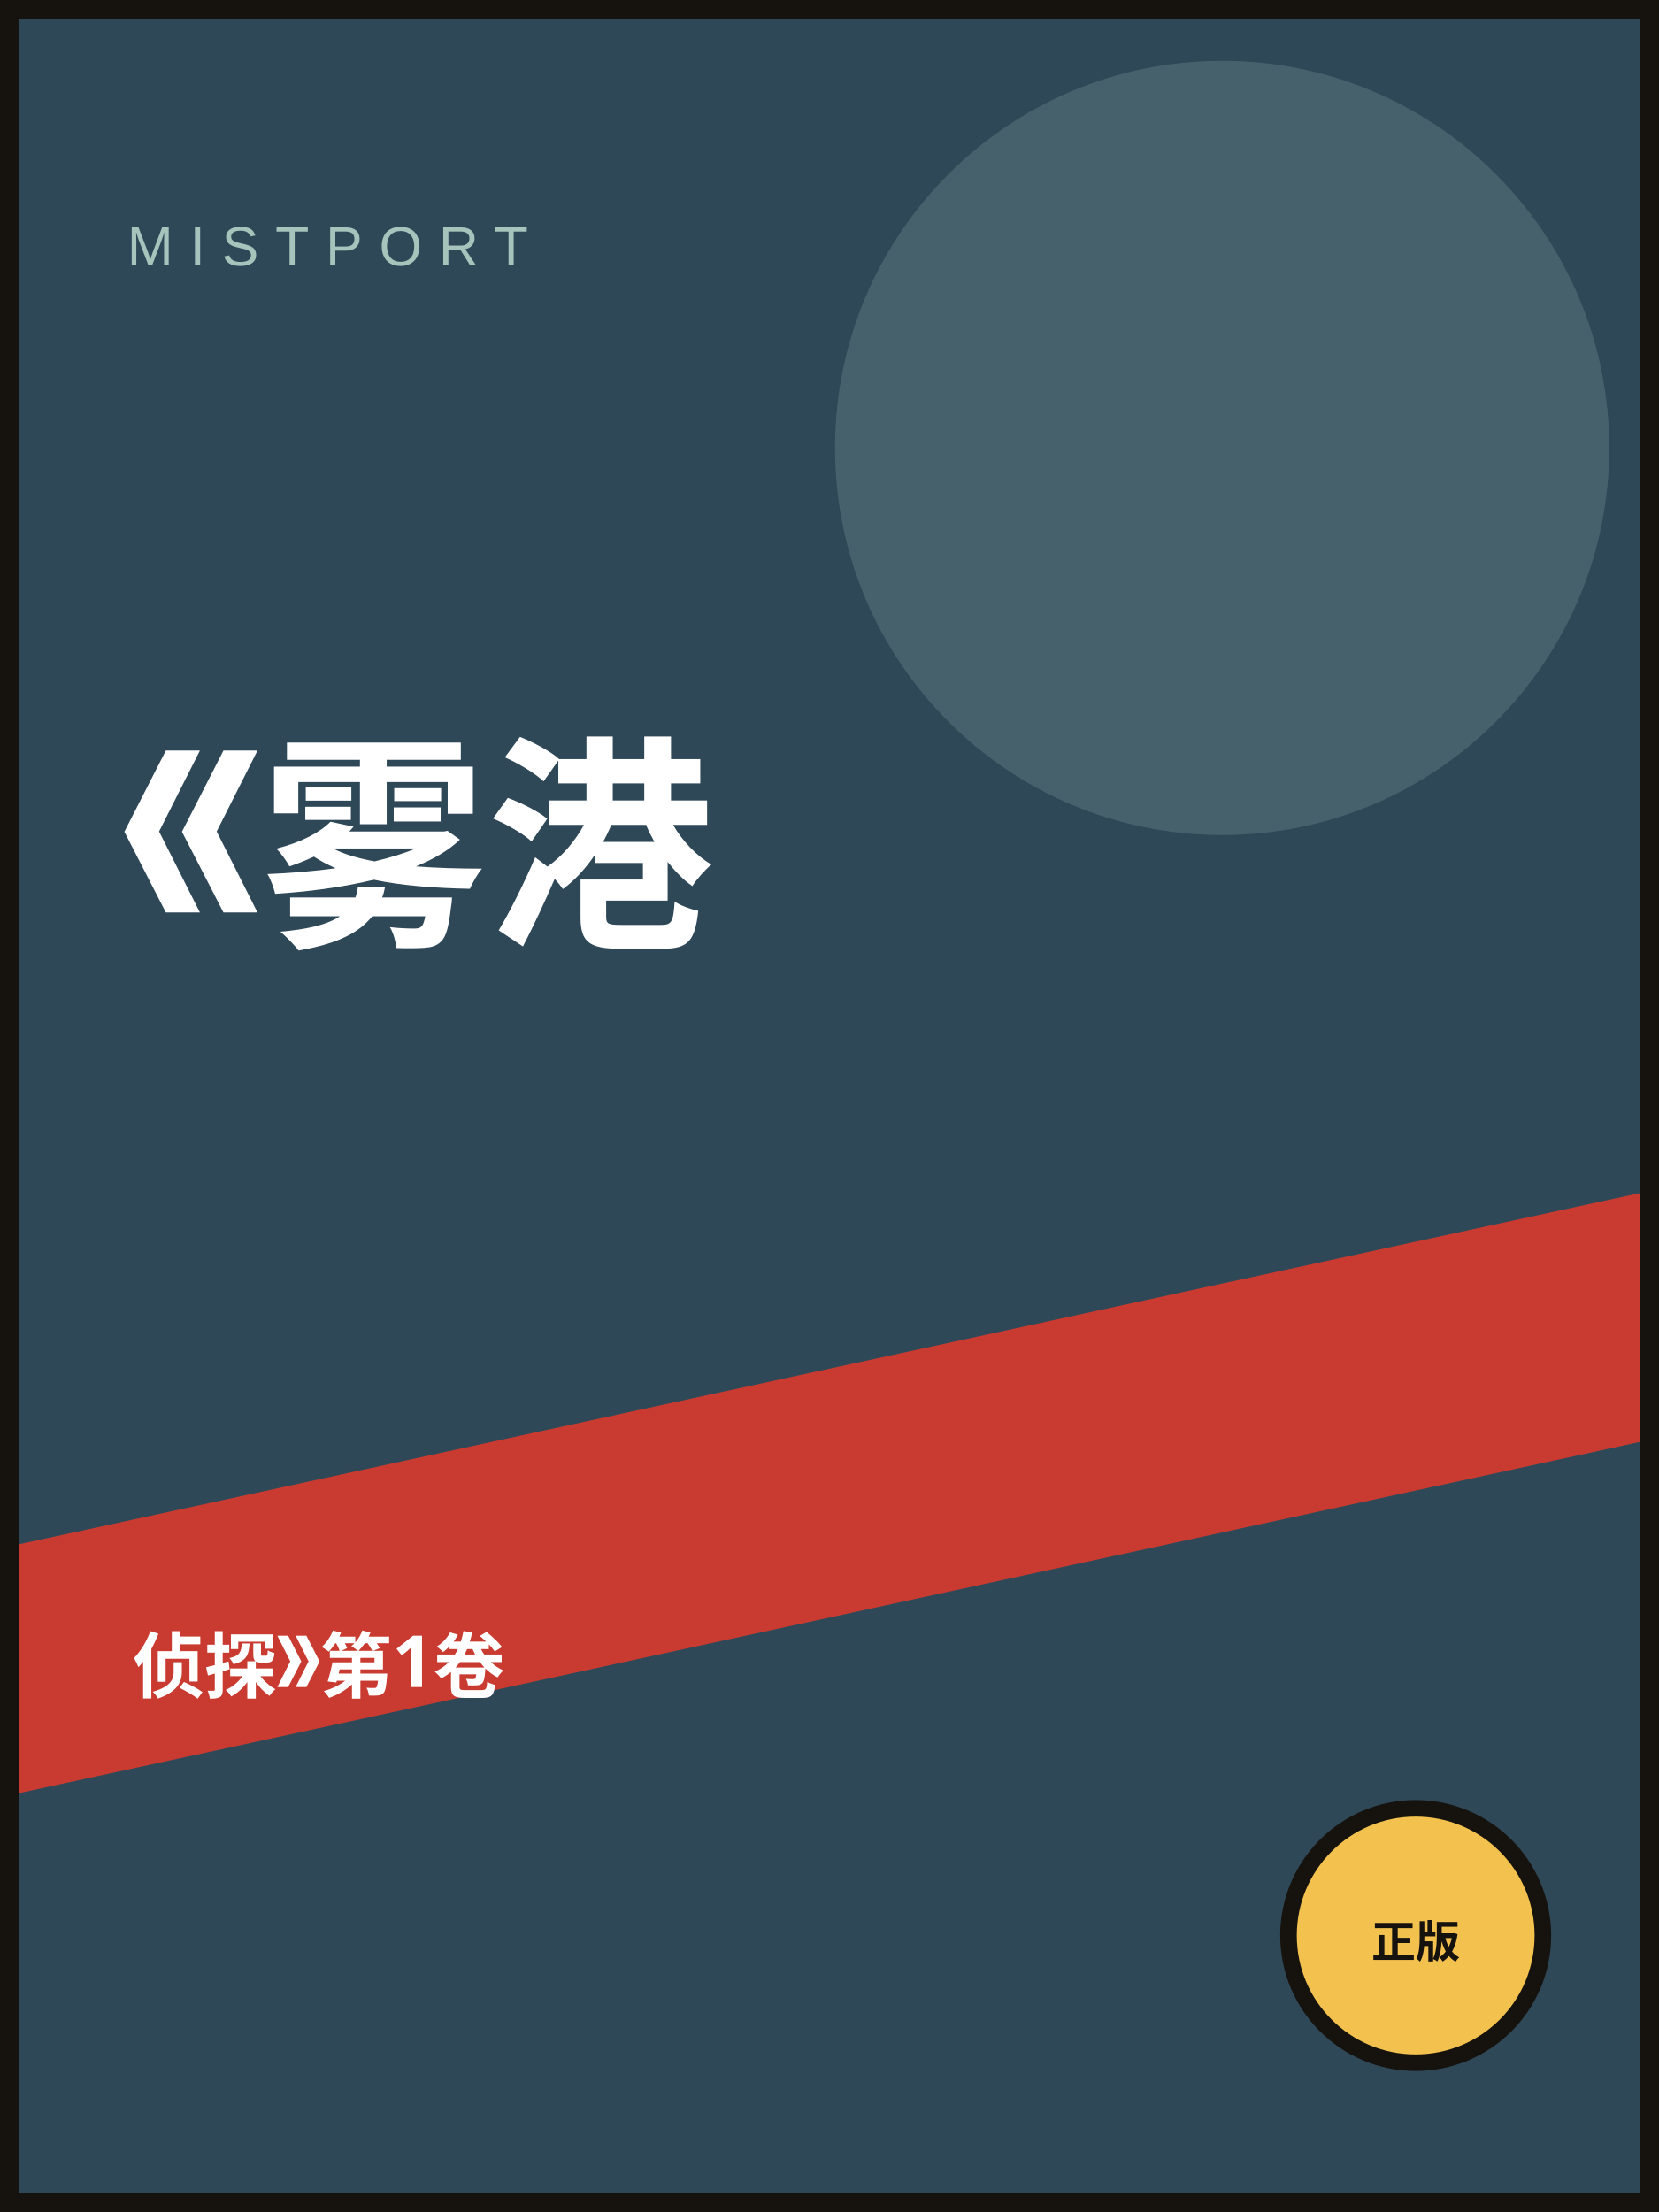
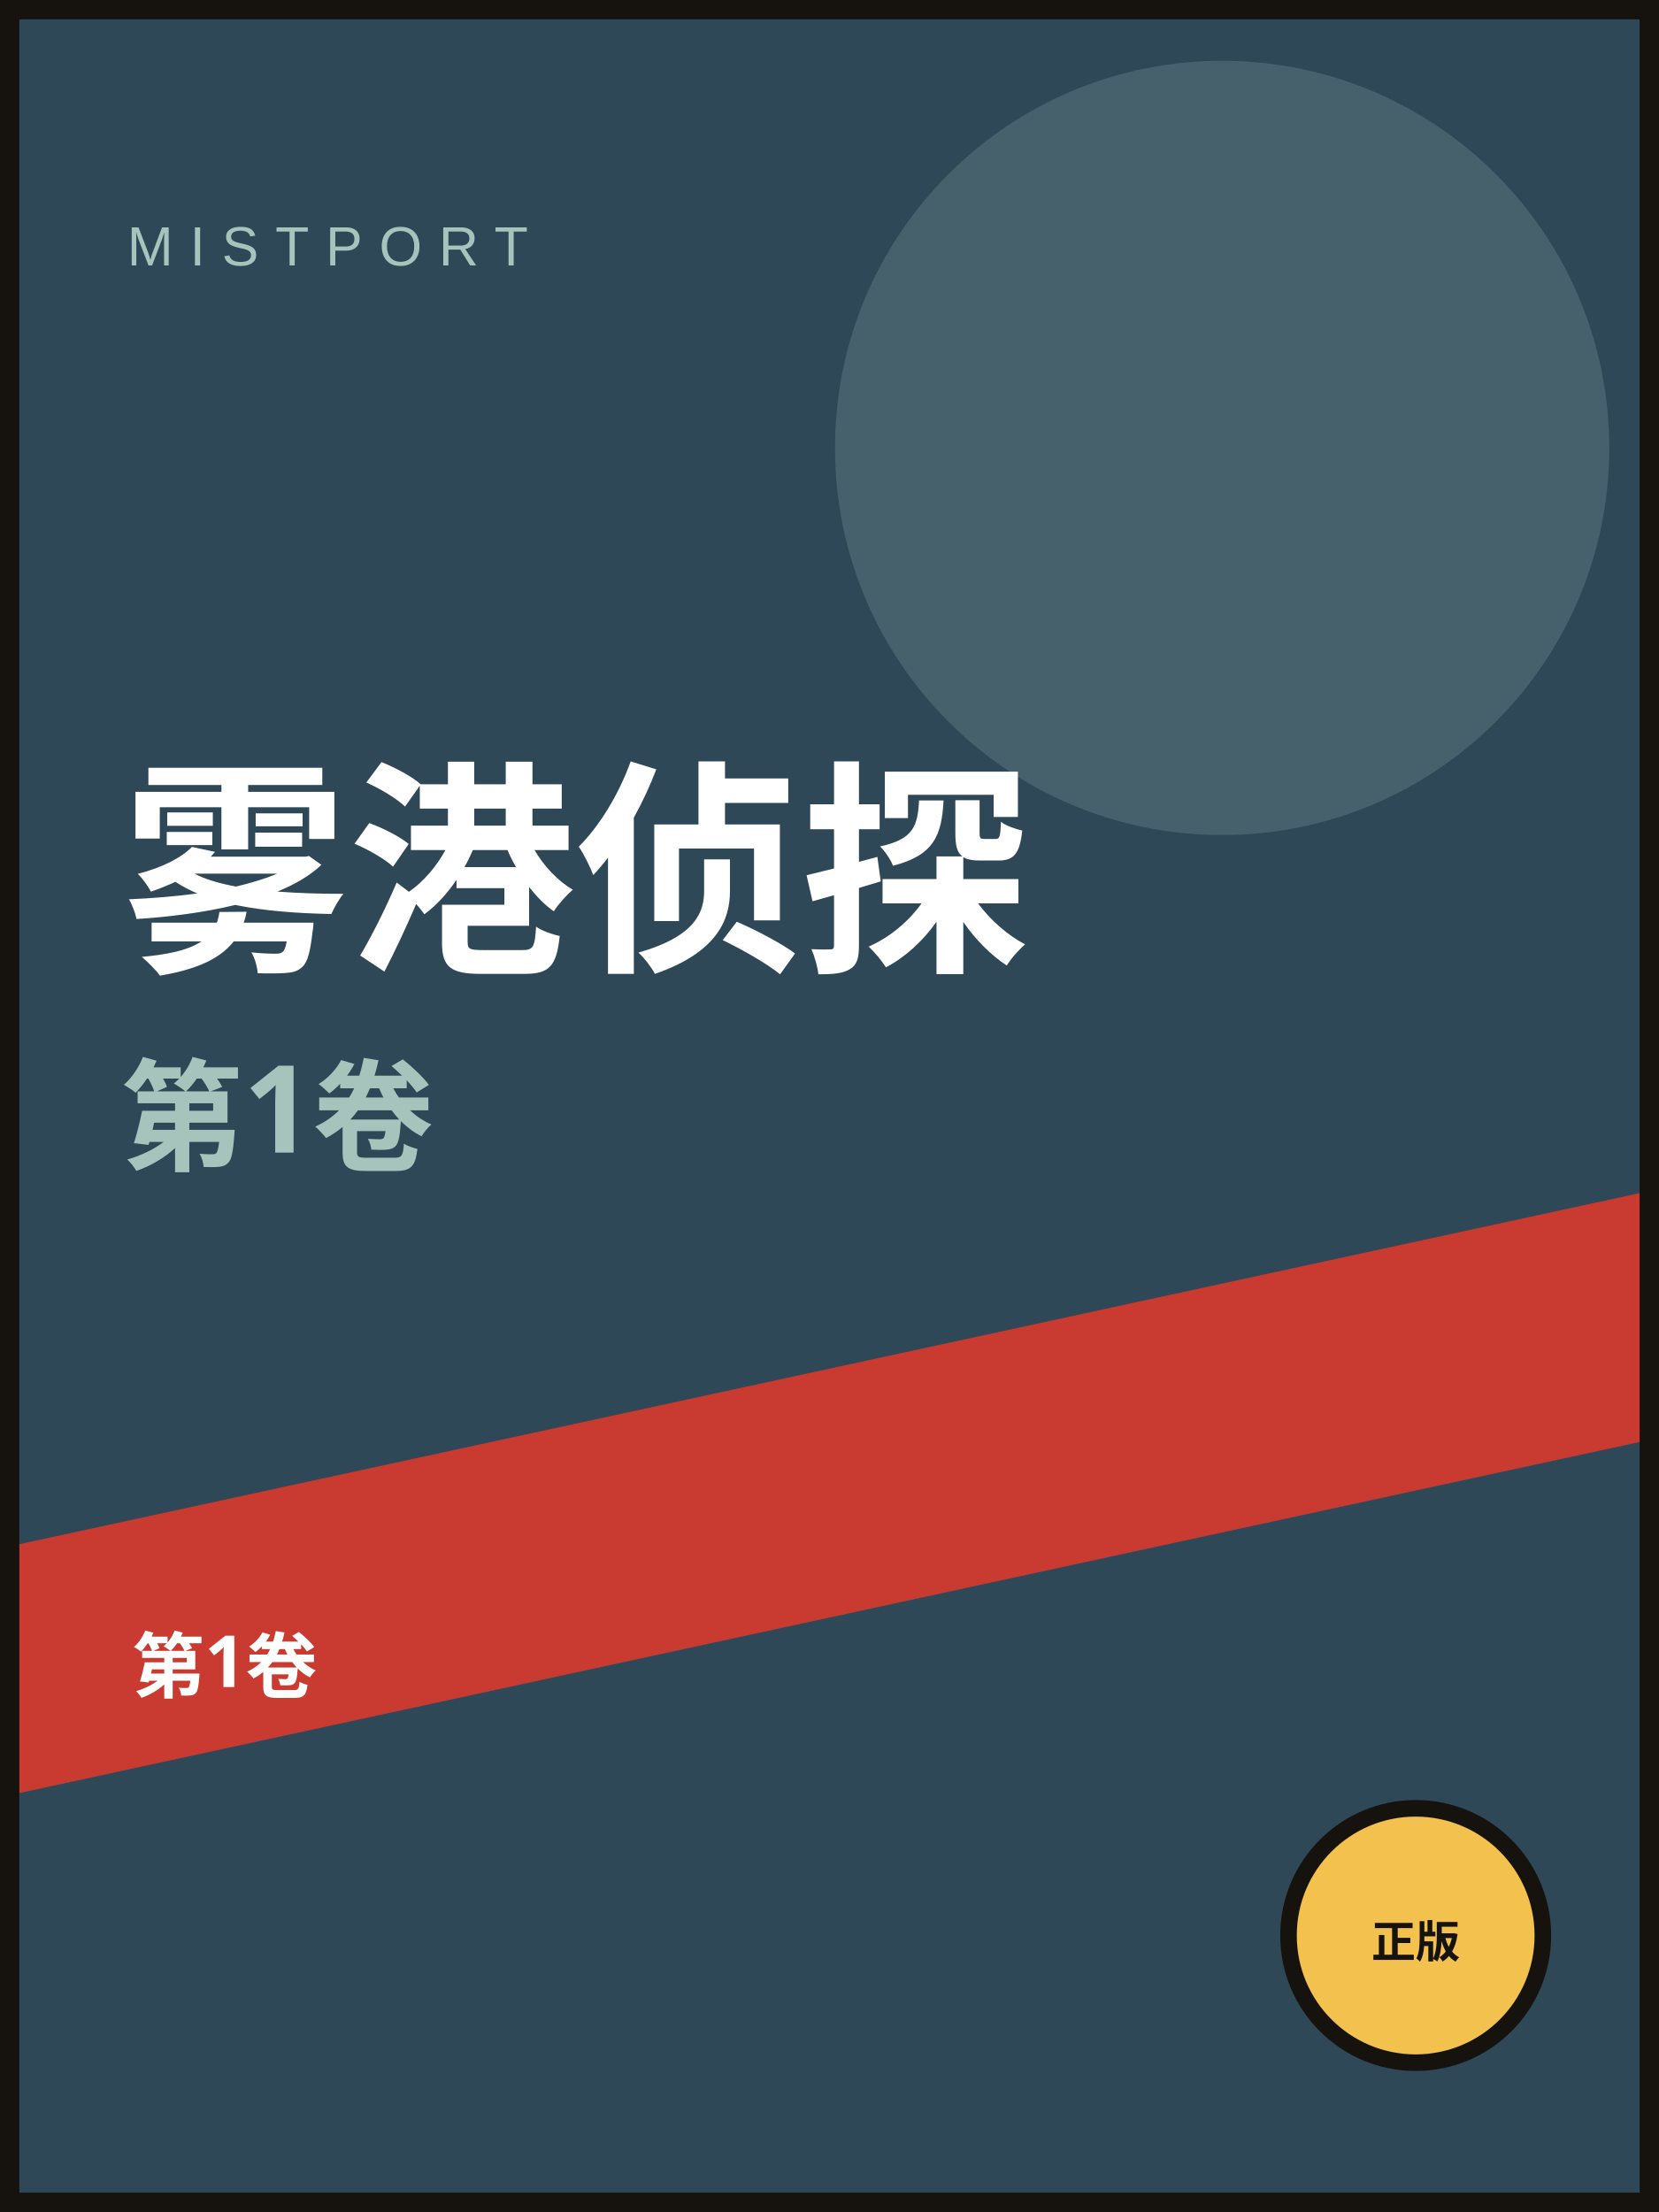
<svg xmlns="http://www.w3.org/2000/svg" width="600" height="800" viewBox="0 0 600 800">
  <rect width="600" height="800" fill="#2F4858" />
  <circle cx="442" cy="162" r="140" fill="#A7C4BC" opacity="0.20" />
  <path d="M0 560 L600 430 L600 520 L0 650 Z" fill="#D93A2B" opacity="0.9" />
  <text x="46" y="96" font-family="Arial" font-size="20" fill="#A7C4BC" letter-spacing="6">MISTPORT</text>
-   <text x="44" y="330" font-family="Microsoft YaHei, sans-serif" font-size="82" font-weight="900" fill="#ffffff">《雾港</text>
-   <text x="44" y="420" font-family="Microsoft YaHei, sans-serif" font-size="82" font-weight="900" fill="#ffffff" />
-   <text x="48" y="612" font-family="Microsoft YaHei, sans-serif" font-size="26" font-weight="700" fill="#ffffff">侦探》第1卷</text>
+   <text x="44" y="345" font-family="Microsoft YaHei, sans-serif" font-size="82" font-weight="900" fill="#ffffff">雾港侦探</text>
+   <text x="44" y="420" font-family="Microsoft YaHei, sans-serif" font-size="44" font-weight="700" fill="#A7C4BC">第1卷</text>
+   <text x="48" y="612" font-family="Microsoft YaHei, sans-serif" font-size="26" font-weight="700" fill="#ffffff">第1卷</text>
  <rect width="600" height="800" fill="none" stroke="#16130F" stroke-width="14" />
  <circle cx="512" cy="700" r="46" fill="#F2C14E" stroke="#16130F" stroke-width="6" />
  <text x="512" y="708" text-anchor="middle" font-family="Microsoft YaHei, sans-serif" font-size="16" font-weight="900" fill="#16130F">正版</text>
</svg>
